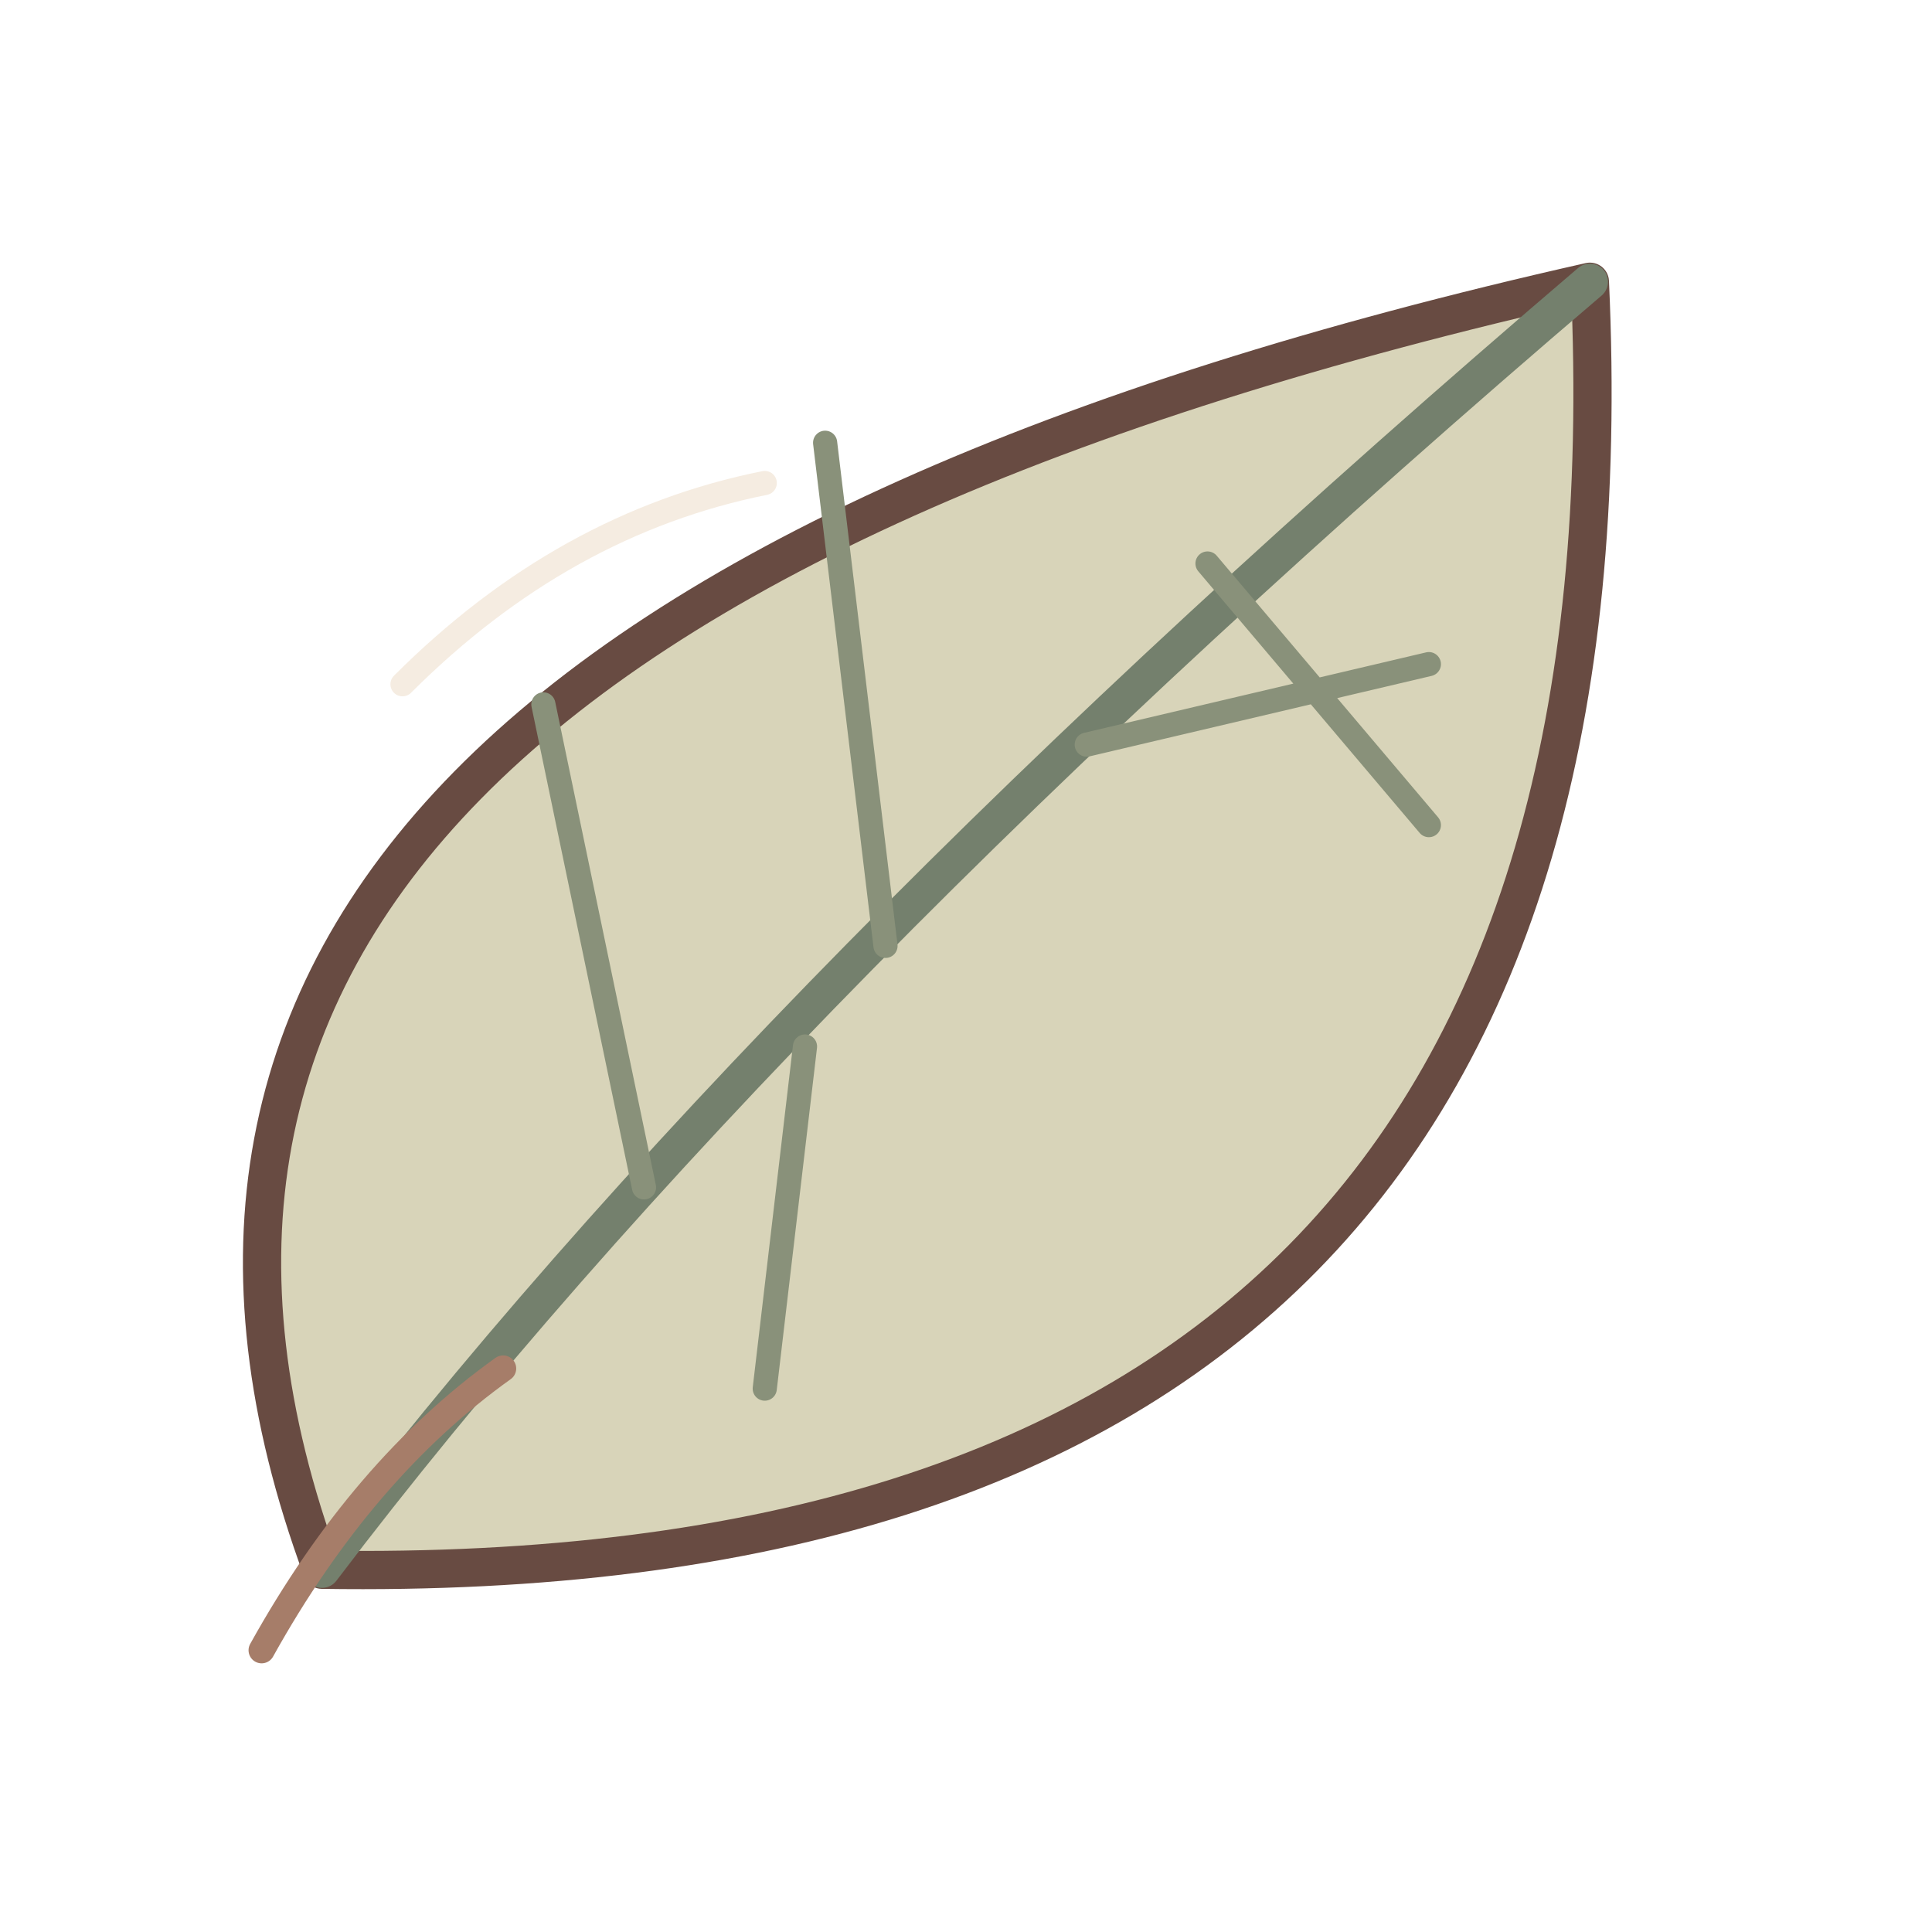
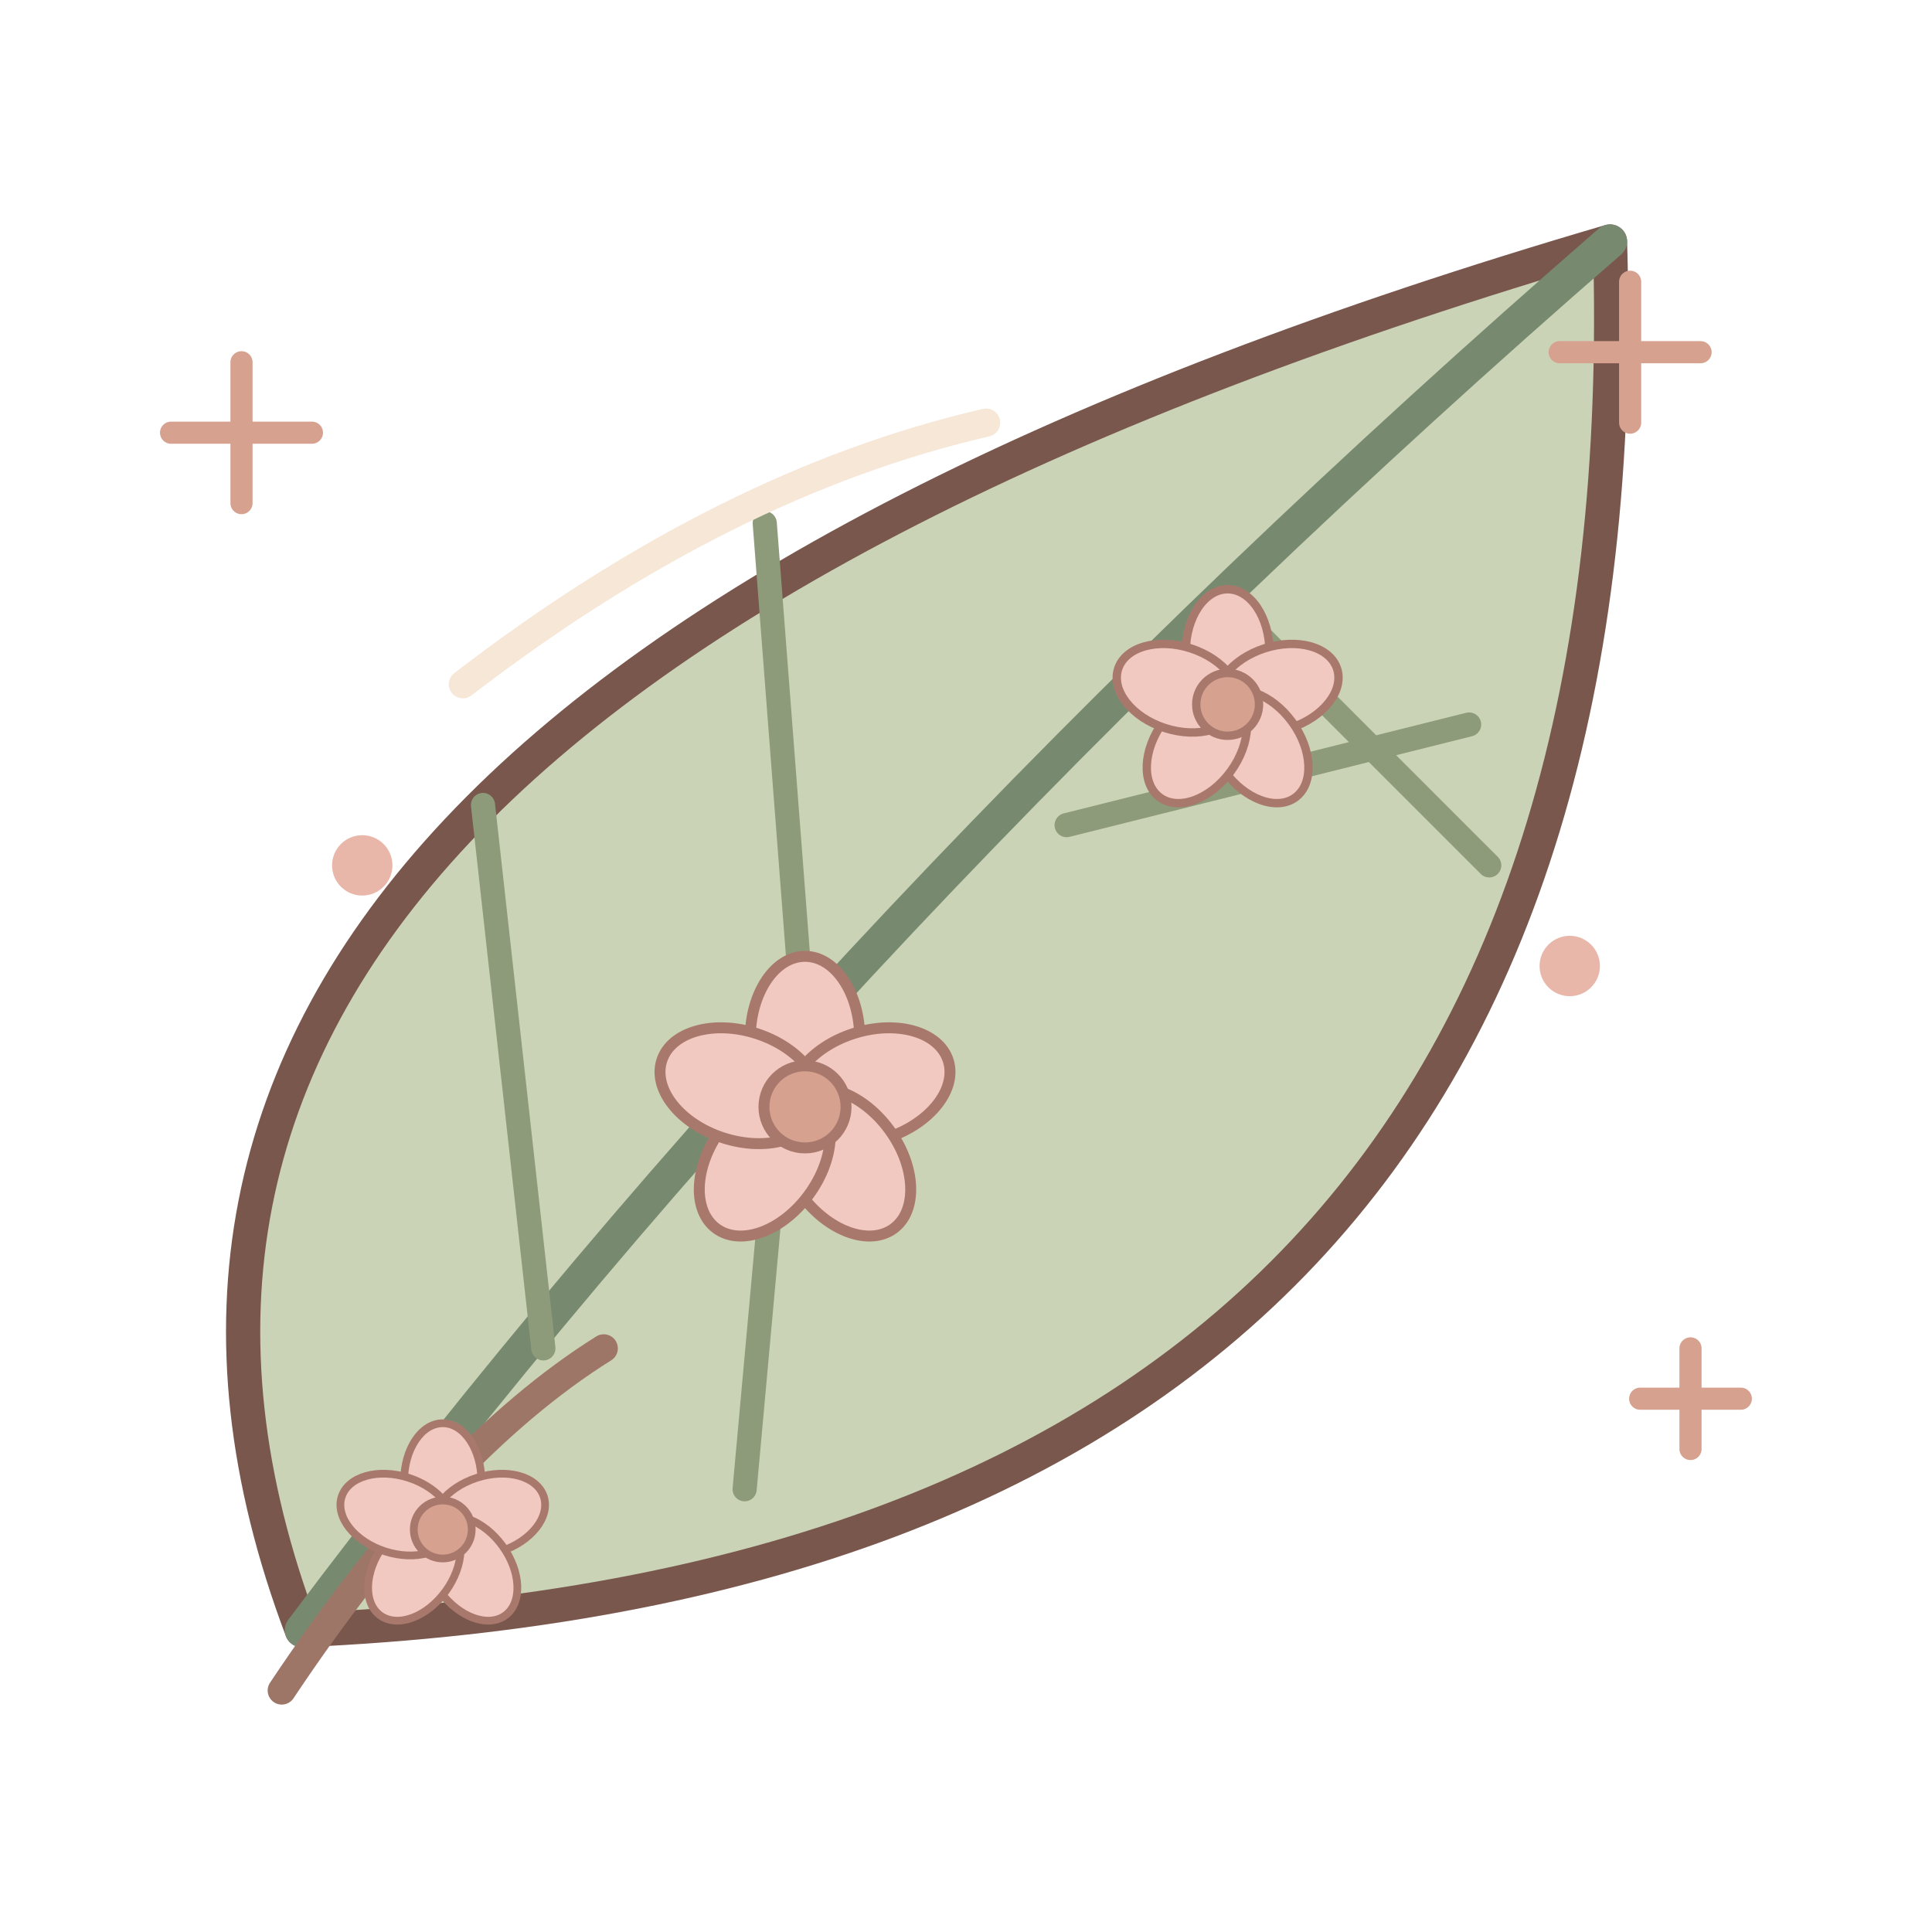
<svg xmlns="http://www.w3.org/2000/svg" viewBox="0 0 96 96" fill="none" stroke-linecap="round" stroke-linejoin="round">
-   <path d="M16 78Q-1 32 79 14q3 65-63 64z" fill="#D8D4B9" stroke="#684B42" stroke-width="1.9" />
-   <path d="M16 78Q38 49 79 14" stroke="#74806D" stroke-width="1.8" />
-   <path d="M32 59 27 35m17 12-3-25m13 15 17-4M40 52l-2 17m22-41 11 13" stroke="#89917A" stroke-width="1.2" />
-   <path d="M13 82q5-9 12-14" stroke="#A67D69" stroke-width="1.3" />
-   <path d="M20 34q8-8 18-10" stroke="#F5ECE1" stroke-width="1.2" />
+   <defs>
+     <linearGradient id="rose" x1="0" y1="0" x2="1" y2="1">
+       <stop stop-color="#FFF5ED" />
+       <stop offset=".45" stop-color="#EEC8BB" />
+       <stop offset="1" stop-color="#C58F81" />
+     </linearGradient>
+     <linearGradient id="cream" x1="0" y1="0" x2="1" y2="1">
+       <stop stop-color="#FFF9F2" />
+       <stop offset="1" stop-color="#E9D3C3" />
+     </linearGradient>
+   </defs>
+   <path d="M15 81Q-2 36 80 12q2 66-65 69z" fill="#CBD3B6" stroke="#79574D" stroke-width="1.7" />
+   <path d="M15 81Q42 45 80 12" fill="none" stroke="#778A70" stroke-width="1.7" />
+   <path d="M27 67 24 40m16 12-2-26m15 15 20-5M39 52l-2 22m25-43 12 12" stroke="#8D9B7B" stroke-width="1.2" fill="none" />
+   <path d="M14 84q8-12 16-17" stroke="#9E7668" stroke-width="1.4" fill="none" />
+   <path d="M23 34q13-10 26-13" stroke="#F6E7D7" stroke-width="1.4" fill="none" />
+   <g transform="translate(40 55) scale(0.68)" stroke="#A9786D" stroke-width=".8">
+     <g fill="#F1C9C0">
+       <ellipse cx="0" cy="-5" rx="4" ry="6" />
+       <ellipse cx="0" cy="-5" rx="4" ry="6" transform="rotate(72)" />
+       <ellipse cx="0" cy="-5" rx="4" ry="6" transform="rotate(144)" />
+       <ellipse cx="0" cy="-5" rx="4" ry="6" transform="rotate(216)" />
+       <ellipse cx="0" cy="-5" rx="4" ry="6" transform="rotate(288)" />
+     </g>
+     <circle r="3" fill="#D6A18E" />
+   </g>
+   <g transform="translate(61 35) scale(0.52)" stroke="#A9786D" stroke-width=".8">
+     <g fill="#F1C9C0">
+       <ellipse cx="0" cy="-5" rx="4" ry="6" />
+       <ellipse cx="0" cy="-5" rx="4" ry="6" transform="rotate(72)" />
+       <ellipse cx="0" cy="-5" rx="4" ry="6" transform="rotate(144)" />
+       <ellipse cx="0" cy="-5" rx="4" ry="6" transform="rotate(216)" />
+       <ellipse cx="0" cy="-5" rx="4" ry="6" transform="rotate(288)" />
+     </g>
+     <circle r="3" fill="#D6A18E" />
+   </g>
+   <g transform="translate(22 76) scale(0.48)" stroke="#A9786D" stroke-width=".8">
+     <g fill="#F1C9C0">
+       <ellipse cx="0" cy="-5" rx="4" ry="6" />
+       <ellipse cx="0" cy="-5" rx="4" ry="6" transform="rotate(72)" />
+       <ellipse cx="0" cy="-5" rx="4" ry="6" transform="rotate(144)" />
+       <ellipse cx="0" cy="-5" rx="4" ry="6" transform="rotate(216)" />
+       <ellipse cx="0" cy="-5" rx="4" ry="6" transform="rotate(288)" />
+     </g>
+     <circle r="3" fill="#D6A18E" />
+   </g>
+   <g fill="none" stroke="#D6A18F" stroke-width="1.1">
+     <path d="M12 18v7m-3.5-3.5h7M81 14v7m-3.5-3.5h7M84 67v5m-2.5-2.5h5" />
+   </g>
+   <g fill="#E9B7AA">
+     <circle cx="18" cy="43" r="1.5" />
+     <circle cx="78" cy="48" r="1.5" />
+   </g>
</svg>
